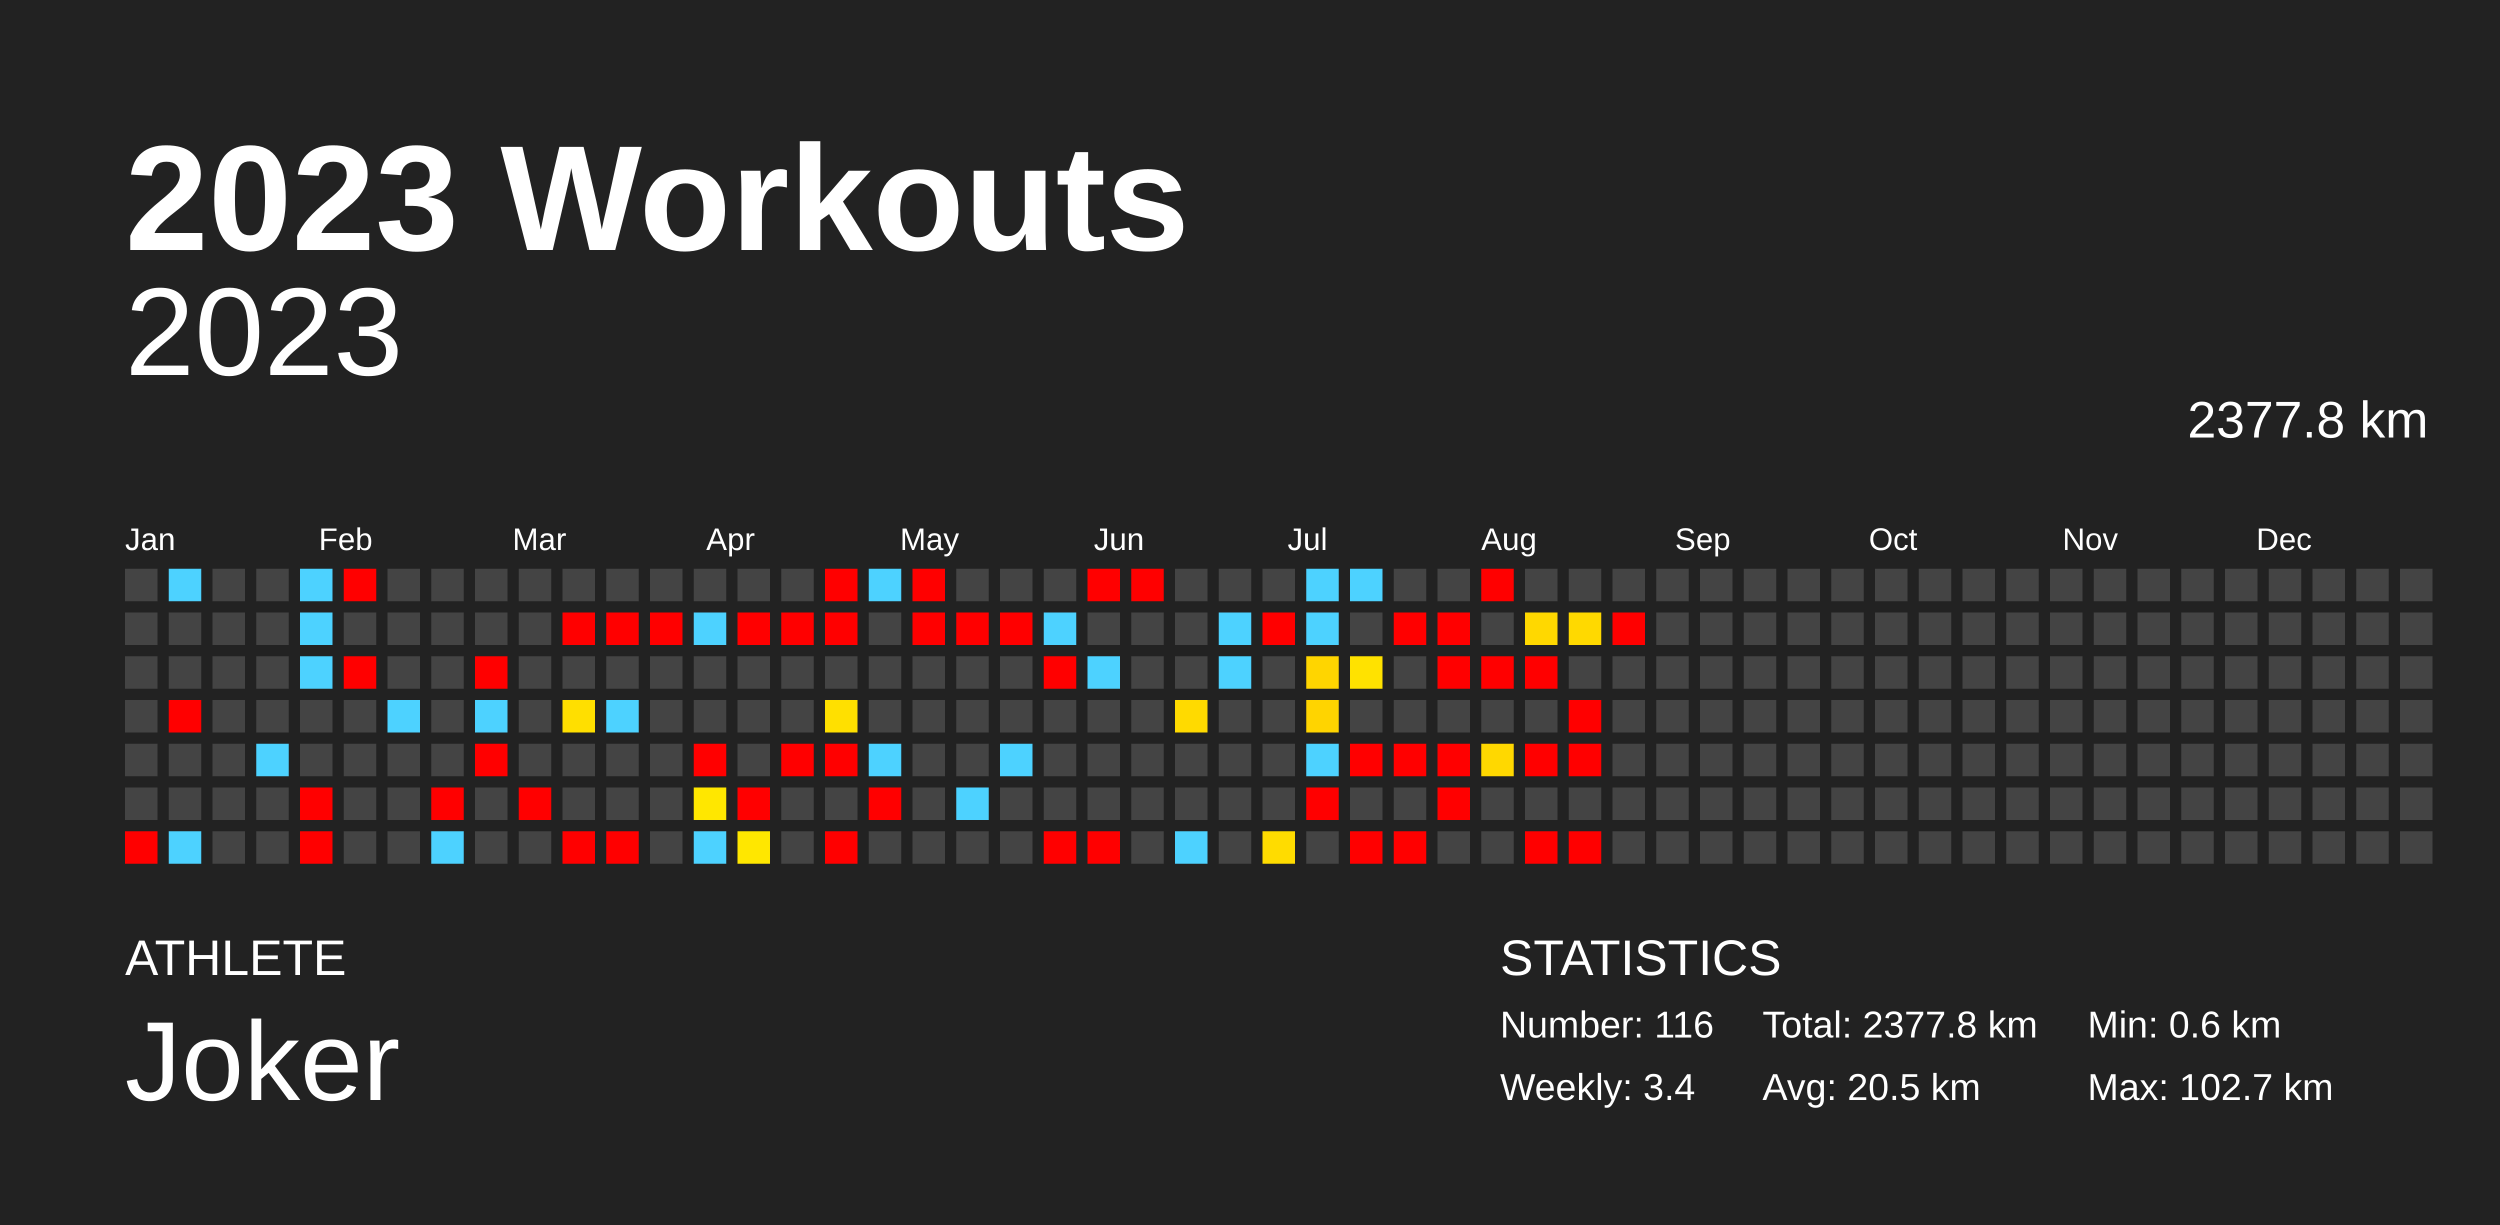
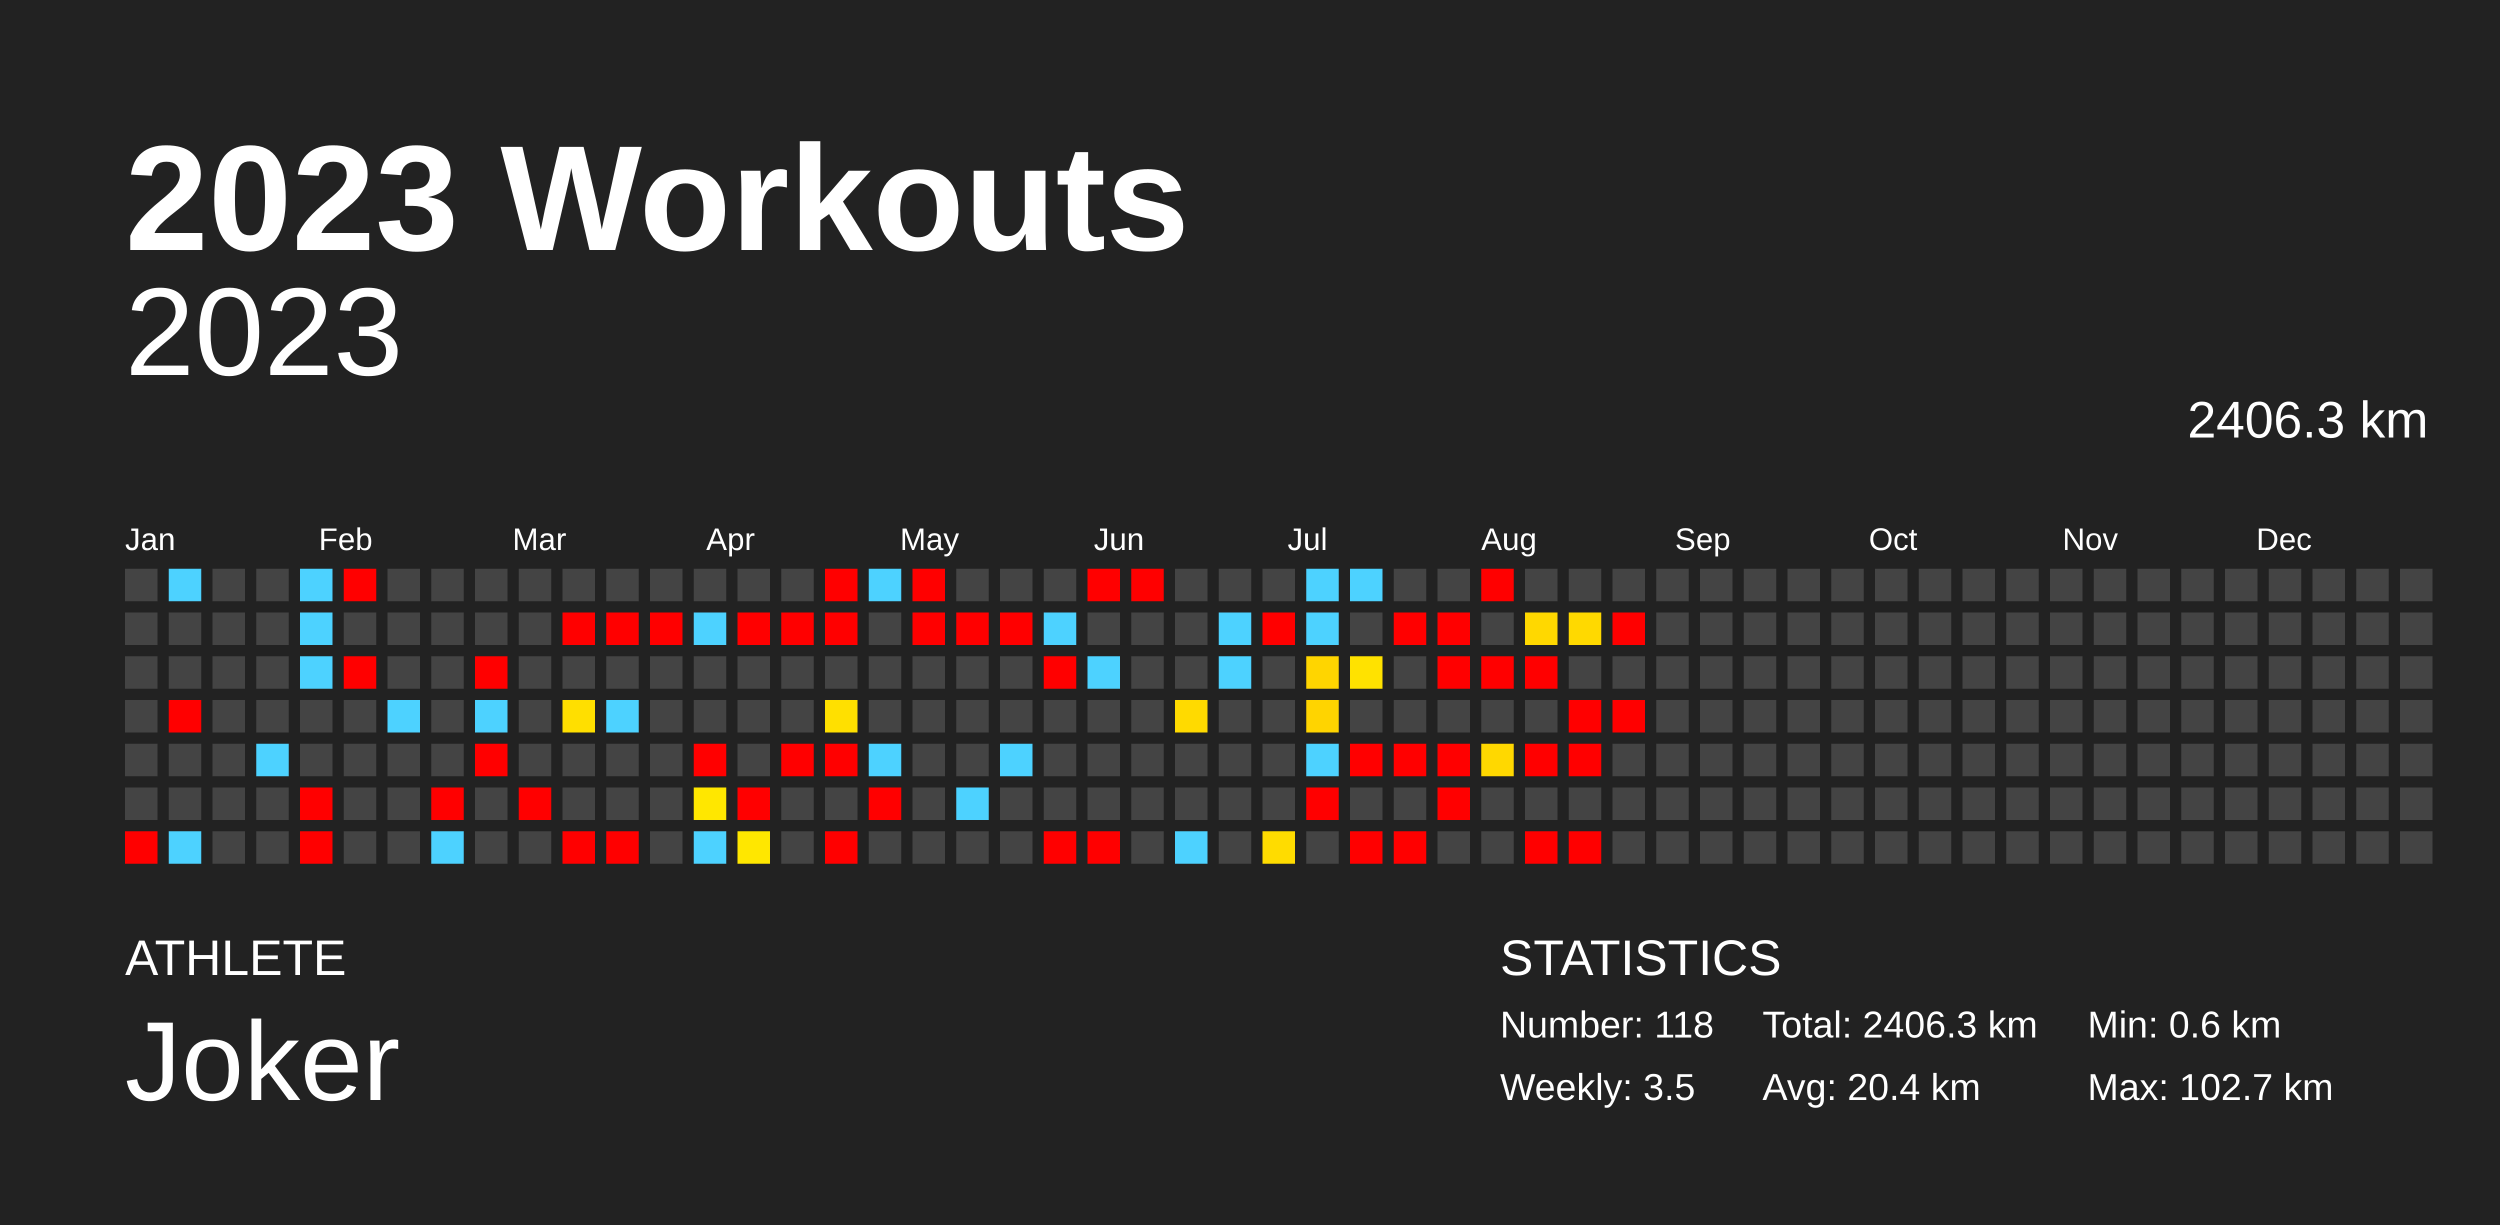
<svg xmlns="http://www.w3.org/2000/svg" baseProfile="full" height="98mm" version="1.1" viewBox="0,0,200,98" width="200mm">
  <defs />
  <rect fill="#222222" height="98" width="200" x="0" y="0" />
  <text fill="#FFFFFF" style="font-size:12px; font-family:Arial; font-weight:bold;" x="10" y="20">2023 Workouts</text>
  <text fill="#FFFFFF" style="font-size:4px; font-family:Arial" x="10" y="78">ATHLETE</text>
  <text fill="#FFFFFF" style="font-size:9px; font-family:Arial" x="10" y="88">Joker</text>
  <text fill="#FFFFFF" style="font-size:4px; font-family:Arial" x="120" y="78">STATISTICS</text>
-   <text fill="#FFFFFF" style="font-size:3px; font-family:Arial" x="120" y="83">Number: 116</text>
-   <text fill="#FFFFFF" style="font-size:3px; font-family:Arial" x="120" y="88">Weekly: 3.4</text>
-   <text fill="#FFFFFF" style="font-size:3px; font-family:Arial" x="141" y="83">Total: 2377.8 km</text>
-   <text fill="#FFFFFF" style="font-size:3px; font-family:Arial" x="141" y="88">Avg: 20.5 km</text>
+   <text fill="#FFFFFF" style="font-size:3px; font-family:Arial" x="120" y="83">Number: 118</text>
+   <text fill="#FFFFFF" style="font-size:3px; font-family:Arial" x="120" y="88">Weekly: 3.5</text>
+   <text fill="#FFFFFF" style="font-size:3px; font-family:Arial" x="141" y="83">Total: 2406.3 km</text>
+   <text fill="#FFFFFF" style="font-size:3px; font-family:Arial" x="141" y="88">Avg: 20.4 km</text>
  <text fill="#FFFFFF" style="font-size:3px; font-family:Arial" x="167" y="83">Min: 0.6 km</text>
  <text fill="#FFFFFF" style="font-size:3px; font-family:Arial" x="167" y="88">Max: 102.7 km</text>
  <text alignment-baseline="hanging" fill="#FFFFFF" style="font-size:10.0px; font-family:Arial;" x="10" y="30">2023</text>
-   <text alignment-baseline="hanging" fill="#FFFFFF" style="font-size:4.125px; font-family:Arial;" x="175" y="35">2377.8 km</text>
+   <text alignment-baseline="hanging" fill="#FFFFFF" style="font-size:4.125px; font-family:Arial;" x="175" y="35">2406.3 km</text>
  <text fill="#FFFFFF" style="font-size:2.5px; font-family:Arial" x="10.0" y="44">Jan</text>
  <text fill="#FFFFFF" style="font-size:2.5px; font-family:Arial" x="25.5" y="44">Feb</text>
  <text fill="#FFFFFF" style="font-size:2.5px; font-family:Arial" x="41.0" y="44">Mar</text>
  <text fill="#FFFFFF" style="font-size:2.5px; font-family:Arial" x="56.5" y="44">Apr</text>
  <text fill="#FFFFFF" style="font-size:2.5px; font-family:Arial" x="72.0" y="44">May</text>
  <text fill="#FFFFFF" style="font-size:2.5px; font-family:Arial" x="87.5" y="44">Jun</text>
  <text fill="#FFFFFF" style="font-size:2.5px; font-family:Arial" x="103.0" y="44">Jul</text>
  <text fill="#FFFFFF" style="font-size:2.5px; font-family:Arial" x="118.5" y="44">Aug</text>
  <text fill="#FFFFFF" style="font-size:2.5px; font-family:Arial" x="134.0" y="44">Sep</text>
  <text fill="#FFFFFF" style="font-size:2.5px; font-family:Arial" x="149.5" y="44">Oct</text>
  <text fill="#FFFFFF" style="font-size:2.5px; font-family:Arial" x="165.0" y="44">Nov</text>
  <text fill="#FFFFFF" style="font-size:2.5px; font-family:Arial" x="180.5" y="44">Dec</text>
  <rect fill="#444444" height="2.6" width="2.6" x="10.0" y="45.5" />
  <rect fill="#444444" height="2.6" width="2.6" x="10.0" y="49.0" />
  <rect fill="#444444" height="2.6" width="2.6" x="10.0" y="52.5" />
  <rect fill="#444444" height="2.6" width="2.6" x="10.0" y="56.0" />
  <rect fill="#444444" height="2.6" width="2.6" x="10.0" y="59.5" />
  <rect fill="#444444" height="2.6" width="2.6" x="10.0" y="63.0" />
  <rect fill="red" height="2.6" width="2.6" x="10.0" y="66.5" />
  <rect fill="#4dd2ff" height="2.6" width="2.6" x="13.5" y="45.5" />
  <rect fill="#444444" height="2.6" width="2.6" x="13.5" y="49.0" />
  <rect fill="#444444" height="2.6" width="2.6" x="13.5" y="52.5" />
  <rect fill="red" height="2.6" width="2.6" x="13.5" y="56.0" />
  <rect fill="#444444" height="2.6" width="2.6" x="13.5" y="59.5" />
  <rect fill="#444444" height="2.6" width="2.6" x="13.5" y="63.0" />
  <rect fill="#4dd2ff" height="2.6" width="2.6" x="13.5" y="66.5" />
  <rect fill="#444444" height="2.6" width="2.6" x="17.0" y="45.5" />
  <rect fill="#444444" height="2.6" width="2.6" x="17.0" y="49.0" />
  <rect fill="#444444" height="2.6" width="2.6" x="17.0" y="52.5" />
  <rect fill="#444444" height="2.6" width="2.6" x="17.0" y="56.0" />
  <rect fill="#444444" height="2.6" width="2.6" x="17.0" y="59.5" />
  <rect fill="#444444" height="2.6" width="2.6" x="17.0" y="63.0" />
  <rect fill="#444444" height="2.6" width="2.6" x="17.0" y="66.5" />
  <rect fill="#444444" height="2.6" width="2.6" x="20.5" y="45.5" />
  <rect fill="#444444" height="2.6" width="2.6" x="20.5" y="49.0" />
  <rect fill="#444444" height="2.6" width="2.6" x="20.5" y="52.5" />
  <rect fill="#444444" height="2.6" width="2.6" x="20.5" y="56.0" />
  <rect fill="#4dd2ff" height="2.6" width="2.6" x="20.5" y="59.5" />
  <rect fill="#444444" height="2.6" width="2.6" x="20.5" y="63.0" />
  <rect fill="#444444" height="2.6" width="2.6" x="20.5" y="66.5" />
  <rect fill="#4dd2ff" height="2.6" width="2.6" x="24.0" y="45.5" />
  <rect fill="#4dd2ff" height="2.6" width="2.6" x="24.0" y="49.0" />
  <rect fill="#4dd2ff" height="2.6" width="2.6" x="24.0" y="52.5" />
  <rect fill="#444444" height="2.6" width="2.6" x="24.0" y="56.0" />
  <rect fill="#444444" height="2.6" width="2.6" x="24.0" y="59.5" />
  <rect fill="red" height="2.6" width="2.6" x="24.0" y="63.0" />
  <rect fill="red" height="2.6" width="2.6" x="24.0" y="66.5" />
  <rect fill="red" height="2.6" width="2.6" x="27.5" y="45.5" />
  <rect fill="#444444" height="2.6" width="2.6" x="27.5" y="49.0" />
  <rect fill="red" height="2.6" width="2.6" x="27.5" y="52.5" />
  <rect fill="#444444" height="2.6" width="2.6" x="27.5" y="56.0" />
  <rect fill="#444444" height="2.6" width="2.6" x="27.5" y="59.5" />
  <rect fill="#444444" height="2.6" width="2.6" x="27.5" y="63.0" />
  <rect fill="#444444" height="2.6" width="2.6" x="27.5" y="66.5" />
  <rect fill="#444444" height="2.6" width="2.6" x="31.0" y="45.5" />
  <rect fill="#444444" height="2.6" width="2.6" x="31.0" y="49.0" />
  <rect fill="#444444" height="2.6" width="2.6" x="31.0" y="52.5" />
  <rect fill="#4dd2ff" height="2.6" width="2.6" x="31.0" y="56.0" />
  <rect fill="#444444" height="2.6" width="2.6" x="31.0" y="59.5" />
  <rect fill="#444444" height="2.6" width="2.6" x="31.0" y="63.0" />
  <rect fill="#444444" height="2.6" width="2.6" x="31.0" y="66.5" />
  <rect fill="#444444" height="2.6" width="2.6" x="34.5" y="45.5" />
  <rect fill="#444444" height="2.6" width="2.6" x="34.5" y="49.0" />
  <rect fill="#444444" height="2.6" width="2.6" x="34.5" y="52.5" />
  <rect fill="#444444" height="2.6" width="2.6" x="34.5" y="56.0" />
  <rect fill="#444444" height="2.6" width="2.6" x="34.5" y="59.5" />
  <rect fill="red" height="2.6" width="2.6" x="34.5" y="63.0" />
  <rect fill="#4dd2ff" height="2.6" width="2.6" x="34.5" y="66.5" />
  <rect fill="#444444" height="2.6" width="2.6" x="38.0" y="45.5" />
  <rect fill="#444444" height="2.6" width="2.6" x="38.0" y="49.0" />
  <rect fill="red" height="2.6" width="2.6" x="38.0" y="52.5" />
  <rect fill="#4dd2ff" height="2.6" width="2.6" x="38.0" y="56.0" />
  <rect fill="red" height="2.6" width="2.6" x="38.0" y="59.5" />
  <rect fill="#444444" height="2.6" width="2.6" x="38.0" y="63.0" />
  <rect fill="#444444" height="2.6" width="2.6" x="38.0" y="66.5" />
  <rect fill="#444444" height="2.6" width="2.6" x="41.5" y="45.5" />
  <rect fill="#444444" height="2.6" width="2.6" x="41.5" y="49.0" />
  <rect fill="#444444" height="2.6" width="2.6" x="41.5" y="52.5" />
  <rect fill="#444444" height="2.6" width="2.6" x="41.5" y="56.0" />
  <rect fill="#444444" height="2.6" width="2.6" x="41.5" y="59.5" />
  <rect fill="red" height="2.6" width="2.6" x="41.5" y="63.0" />
  <rect fill="#444444" height="2.6" width="2.6" x="41.5" y="66.5" />
  <rect fill="#444444" height="2.6" width="2.6" x="45.0" y="45.5" />
  <rect fill="red" height="2.6" width="2.6" x="45.0" y="49.0" />
  <rect fill="#444444" height="2.6" width="2.6" x="45.0" y="52.5" />
  <rect fill="#ffdf00" height="2.6" width="2.6" x="45.0" y="56.0" />
  <rect fill="#444444" height="2.6" width="2.6" x="45.0" y="59.5" />
  <rect fill="#444444" height="2.6" width="2.6" x="45.0" y="63.0" />
  <rect fill="red" height="2.6" width="2.6" x="45.0" y="66.5" />
  <rect fill="#444444" height="2.6" width="2.6" x="48.5" y="45.5" />
  <rect fill="red" height="2.6" width="2.6" x="48.5" y="49.0" />
  <rect fill="#444444" height="2.6" width="2.6" x="48.5" y="52.5" />
  <rect fill="#4dd2ff" height="2.6" width="2.6" x="48.5" y="56.0" />
  <rect fill="#444444" height="2.6" width="2.6" x="48.5" y="59.5" />
  <rect fill="#444444" height="2.6" width="2.6" x="48.5" y="63.0" />
  <rect fill="red" height="2.6" width="2.6" x="48.5" y="66.5" />
  <rect fill="#444444" height="2.6" width="2.6" x="52.0" y="45.5" />
  <rect fill="red" height="2.6" width="2.6" x="52.0" y="49.0" />
  <rect fill="#444444" height="2.6" width="2.6" x="52.0" y="52.5" />
  <rect fill="#444444" height="2.6" width="2.6" x="52.0" y="56.0" />
  <rect fill="#444444" height="2.6" width="2.6" x="52.0" y="59.5" />
  <rect fill="#444444" height="2.6" width="2.6" x="52.0" y="63.0" />
  <rect fill="#444444" height="2.6" width="2.6" x="52.0" y="66.5" />
  <rect fill="#444444" height="2.6" width="2.6" x="55.5" y="45.5" />
  <rect fill="#4dd2ff" height="2.6" width="2.6" x="55.5" y="49.0" />
  <rect fill="#444444" height="2.6" width="2.6" x="55.5" y="52.5" />
  <rect fill="#444444" height="2.6" width="2.6" x="55.5" y="56.0" />
  <rect fill="red" height="2.6" width="2.6" x="55.5" y="59.5" />
  <rect fill="#ffe700" height="2.6" width="2.6" x="55.5" y="63.0" />
  <rect fill="#4dd2ff" height="2.6" width="2.6" x="55.5" y="66.5" />
  <rect fill="#444444" height="2.6" width="2.6" x="59.0" y="45.5" />
  <rect fill="red" height="2.6" width="2.6" x="59.0" y="49.0" />
  <rect fill="#444444" height="2.6" width="2.6" x="59.0" y="52.5" />
  <rect fill="#444444" height="2.6" width="2.6" x="59.0" y="56.0" />
  <rect fill="#444444" height="2.6" width="2.6" x="59.0" y="59.5" />
  <rect fill="red" height="2.6" width="2.6" x="59.0" y="63.0" />
  <rect fill="#ffe700" height="2.6" width="2.6" x="59.0" y="66.5" />
  <rect fill="#444444" height="2.6" width="2.6" x="62.5" y="45.5" />
  <rect fill="red" height="2.6" width="2.6" x="62.5" y="49.0" />
  <rect fill="#444444" height="2.6" width="2.6" x="62.5" y="52.5" />
  <rect fill="#444444" height="2.6" width="2.6" x="62.5" y="56.0" />
  <rect fill="red" height="2.6" width="2.6" x="62.5" y="59.5" />
  <rect fill="#444444" height="2.6" width="2.6" x="62.5" y="63.0" />
  <rect fill="#444444" height="2.6" width="2.6" x="62.5" y="66.5" />
  <rect fill="red" height="2.6" width="2.6" x="66.0" y="45.5" />
  <rect fill="red" height="2.6" width="2.6" x="66.0" y="49.0" />
  <rect fill="#444444" height="2.6" width="2.6" x="66.0" y="52.5" />
  <rect fill="#ffe000" height="2.6" width="2.6" x="66.0" y="56.0" />
  <rect fill="red" height="2.6" width="2.6" x="66.0" y="59.5" />
  <rect fill="#444444" height="2.6" width="2.6" x="66.0" y="63.0" />
  <rect fill="red" height="2.6" width="2.6" x="66.0" y="66.5" />
  <rect fill="#4dd2ff" height="2.6" width="2.6" x="69.5" y="45.5" />
  <rect fill="#444444" height="2.6" width="2.6" x="69.5" y="49.0" />
  <rect fill="#444444" height="2.6" width="2.6" x="69.5" y="52.5" />
  <rect fill="#444444" height="2.6" width="2.6" x="69.5" y="56.0" />
  <rect fill="#4dd2ff" height="2.6" width="2.6" x="69.5" y="59.5" />
  <rect fill="red" height="2.6" width="2.6" x="69.5" y="63.0" />
  <rect fill="#444444" height="2.6" width="2.6" x="69.5" y="66.5" />
  <rect fill="red" height="2.6" width="2.6" x="73.0" y="45.5" />
  <rect fill="red" height="2.6" width="2.6" x="73.0" y="49.0" />
  <rect fill="#444444" height="2.6" width="2.6" x="73.0" y="52.5" />
  <rect fill="#444444" height="2.6" width="2.6" x="73.0" y="56.0" />
  <rect fill="#444444" height="2.6" width="2.6" x="73.0" y="59.5" />
  <rect fill="#444444" height="2.6" width="2.6" x="73.0" y="63.0" />
  <rect fill="#444444" height="2.6" width="2.6" x="73.0" y="66.5" />
  <rect fill="#444444" height="2.6" width="2.6" x="76.5" y="45.5" />
  <rect fill="red" height="2.6" width="2.6" x="76.5" y="49.0" />
  <rect fill="#444444" height="2.6" width="2.6" x="76.5" y="52.5" />
  <rect fill="#444444" height="2.6" width="2.6" x="76.5" y="56.0" />
  <rect fill="#444444" height="2.6" width="2.6" x="76.5" y="59.5" />
  <rect fill="#4dd2ff" height="2.6" width="2.6" x="76.5" y="63.0" />
  <rect fill="#444444" height="2.6" width="2.6" x="76.5" y="66.5" />
  <rect fill="#444444" height="2.6" width="2.6" x="80.0" y="45.5" />
  <rect fill="red" height="2.6" width="2.6" x="80.0" y="49.0" />
  <rect fill="#444444" height="2.6" width="2.6" x="80.0" y="52.5" />
  <rect fill="#444444" height="2.6" width="2.6" x="80.0" y="56.0" />
  <rect fill="#4dd2ff" height="2.6" width="2.6" x="80.0" y="59.5" />
  <rect fill="#444444" height="2.6" width="2.6" x="80.0" y="63.0" />
  <rect fill="#444444" height="2.6" width="2.6" x="80.0" y="66.5" />
  <rect fill="#444444" height="2.6" width="2.6" x="83.5" y="45.5" />
  <rect fill="#4dd2ff" height="2.6" width="2.6" x="83.5" y="49.0" />
  <rect fill="red" height="2.6" width="2.6" x="83.5" y="52.5" />
  <rect fill="#444444" height="2.6" width="2.6" x="83.5" y="56.0" />
  <rect fill="#444444" height="2.6" width="2.6" x="83.5" y="59.5" />
  <rect fill="#444444" height="2.6" width="2.6" x="83.5" y="63.0" />
  <rect fill="red" height="2.6" width="2.6" x="83.5" y="66.5" />
  <rect fill="red" height="2.6" width="2.6" x="87.0" y="45.5" />
  <rect fill="#444444" height="2.6" width="2.6" x="87.0" y="49.0" />
  <rect fill="#4dd2ff" height="2.6" width="2.6" x="87.0" y="52.5" />
  <rect fill="#444444" height="2.6" width="2.6" x="87.0" y="56.0" />
  <rect fill="#444444" height="2.6" width="2.6" x="87.0" y="59.5" />
  <rect fill="#444444" height="2.6" width="2.6" x="87.0" y="63.0" />
  <rect fill="red" height="2.6" width="2.6" x="87.0" y="66.5" />
  <rect fill="red" height="2.6" width="2.6" x="90.5" y="45.5" />
  <rect fill="#444444" height="2.6" width="2.6" x="90.5" y="49.0" />
  <rect fill="#444444" height="2.6" width="2.6" x="90.5" y="52.5" />
  <rect fill="#444444" height="2.6" width="2.6" x="90.5" y="56.0" />
  <rect fill="#444444" height="2.6" width="2.6" x="90.5" y="59.5" />
  <rect fill="#444444" height="2.6" width="2.6" x="90.5" y="63.0" />
  <rect fill="#444444" height="2.6" width="2.6" x="90.5" y="66.5" />
  <rect fill="#444444" height="2.6" width="2.6" x="94.0" y="45.5" />
  <rect fill="#444444" height="2.6" width="2.6" x="94.0" y="49.0" />
  <rect fill="#444444" height="2.6" width="2.6" x="94.0" y="52.5" />
  <rect fill="#ffda00" height="2.6" width="2.6" x="94.0" y="56.0" />
  <rect fill="#444444" height="2.6" width="2.6" x="94.0" y="59.5" />
  <rect fill="#444444" height="2.6" width="2.6" x="94.0" y="63.0" />
  <rect fill="#4dd2ff" height="2.6" width="2.6" x="94.0" y="66.5" />
  <rect fill="#444444" height="2.6" width="2.6" x="97.5" y="45.5" />
  <rect fill="#4dd2ff" height="2.6" width="2.6" x="97.5" y="49.0" />
  <rect fill="#4dd2ff" height="2.6" width="2.6" x="97.5" y="52.5" />
  <rect fill="#444444" height="2.6" width="2.6" x="97.5" y="56.0" />
  <rect fill="#444444" height="2.6" width="2.6" x="97.5" y="59.5" />
  <rect fill="#444444" height="2.6" width="2.6" x="97.5" y="63.0" />
  <rect fill="#444444" height="2.6" width="2.6" x="97.5" y="66.5" />
  <rect fill="#444444" height="2.6" width="2.6" x="101.0" y="45.5" />
  <rect fill="red" height="2.6" width="2.6" x="101.0" y="49.0" />
  <rect fill="#444444" height="2.6" width="2.6" x="101.0" y="52.5" />
  <rect fill="#444444" height="2.6" width="2.6" x="101.0" y="56.0" />
  <rect fill="#444444" height="2.6" width="2.6" x="101.0" y="59.5" />
  <rect fill="#444444" height="2.6" width="2.6" x="101.0" y="63.0" />
  <rect fill="#ffdc00" height="2.6" width="2.6" x="101.0" y="66.5" />
  <rect fill="#4dd2ff" height="2.6" width="2.6" x="104.5" y="45.5" />
  <rect fill="#4dd2ff" height="2.6" width="2.6" x="104.5" y="49.0" />
  <rect fill="#ffd500" height="2.6" width="2.6" x="104.5" y="52.5" />
  <rect fill="#ffd400" height="2.6" width="2.6" x="104.5" y="56.0" />
  <rect fill="#4dd2ff" height="2.6" width="2.6" x="104.5" y="59.5" />
  <rect fill="red" height="2.6" width="2.6" x="104.5" y="63.0" />
  <rect fill="#444444" height="2.6" width="2.6" x="104.5" y="66.5" />
  <rect fill="#4dd2ff" height="2.6" width="2.6" x="108.0" y="45.5" />
  <rect fill="#444444" height="2.6" width="2.6" x="108.0" y="49.0" />
  <rect fill="#ffe200" height="2.6" width="2.6" x="108.0" y="52.5" />
  <rect fill="#444444" height="2.6" width="2.6" x="108.0" y="56.0" />
  <rect fill="red" height="2.6" width="2.6" x="108.0" y="59.5" />
  <rect fill="#444444" height="2.6" width="2.6" x="108.0" y="63.0" />
  <rect fill="red" height="2.6" width="2.6" x="108.0" y="66.5" />
  <rect fill="#444444" height="2.6" width="2.6" x="111.5" y="45.5" />
  <rect fill="red" height="2.6" width="2.6" x="111.5" y="49.0" />
  <rect fill="#444444" height="2.6" width="2.6" x="111.5" y="52.5" />
  <rect fill="#444444" height="2.6" width="2.6" x="111.5" y="56.0" />
  <rect fill="red" height="2.6" width="2.6" x="111.5" y="59.5" />
  <rect fill="#444444" height="2.6" width="2.6" x="111.5" y="63.0" />
  <rect fill="red" height="2.6" width="2.6" x="111.5" y="66.5" />
  <rect fill="#444444" height="2.6" width="2.6" x="115.0" y="45.5" />
  <rect fill="red" height="2.6" width="2.6" x="115.0" y="49.0" />
  <rect fill="red" height="2.6" width="2.6" x="115.0" y="52.5" />
  <rect fill="#444444" height="2.6" width="2.6" x="115.0" y="56.0" />
  <rect fill="red" height="2.6" width="2.6" x="115.0" y="59.5" />
  <rect fill="red" height="2.6" width="2.6" x="115.0" y="63.0" />
  <rect fill="#444444" height="2.6" width="2.6" x="115.0" y="66.5" />
  <rect fill="red" height="2.6" width="2.6" x="118.5" y="45.5" />
  <rect fill="#444444" height="2.6" width="2.6" x="118.5" y="49.0" />
  <rect fill="red" height="2.6" width="2.6" x="118.5" y="52.5" />
  <rect fill="#444444" height="2.6" width="2.6" x="118.5" y="56.0" />
  <rect fill="#ffd800" height="2.6" width="2.6" x="118.5" y="59.5" />
  <rect fill="#444444" height="2.6" width="2.6" x="118.5" y="63.0" />
  <rect fill="#444444" height="2.6" width="2.6" x="118.5" y="66.5" />
  <rect fill="#444444" height="2.6" width="2.6" x="122.0" y="45.5" />
  <rect fill="#ffd800" height="2.6" width="2.6" x="122.0" y="49.0" />
  <rect fill="red" height="2.6" width="2.6" x="122.0" y="52.5" />
  <rect fill="#444444" height="2.6" width="2.6" x="122.0" y="56.0" />
  <rect fill="red" height="2.6" width="2.6" x="122.0" y="59.5" />
  <rect fill="#444444" height="2.6" width="2.6" x="122.0" y="63.0" />
  <rect fill="red" height="2.6" width="2.6" x="122.0" y="66.5" />
  <rect fill="#444444" height="2.6" width="2.6" x="125.5" y="45.5" />
  <rect fill="#ffd900" height="2.6" width="2.6" x="125.5" y="49.0" />
  <rect fill="#444444" height="2.6" width="2.6" x="125.5" y="52.5" />
  <rect fill="red" height="2.6" width="2.6" x="125.5" y="56.0" />
  <rect fill="red" height="2.6" width="2.6" x="125.5" y="59.5" />
  <rect fill="#444444" height="2.6" width="2.6" x="125.5" y="63.0" />
  <rect fill="red" height="2.6" width="2.6" x="125.5" y="66.5" />
  <rect fill="#444444" height="2.6" width="2.6" x="129.0" y="45.5" />
  <rect fill="red" height="2.6" width="2.6" x="129.0" y="49.0" />
  <rect fill="#444444" height="2.6" width="2.6" x="129.0" y="52.5" />
-   <rect fill="#444444" height="2.6" width="2.6" x="129.0" y="56.0" />
+   <rect fill="red" height="2.6" width="2.6" x="129.0" y="56.0" />
  <rect fill="#444444" height="2.6" width="2.6" x="129.0" y="59.5" />
  <rect fill="#444444" height="2.6" width="2.6" x="129.0" y="63.0" />
  <rect fill="#444444" height="2.6" width="2.6" x="129.0" y="66.5" />
  <rect fill="#444444" height="2.6" width="2.6" x="132.5" y="45.5" />
  <rect fill="#444444" height="2.6" width="2.6" x="132.5" y="49.0" />
  <rect fill="#444444" height="2.6" width="2.6" x="132.5" y="52.5" />
  <rect fill="#444444" height="2.6" width="2.6" x="132.5" y="56.0" />
  <rect fill="#444444" height="2.6" width="2.6" x="132.5" y="59.5" />
  <rect fill="#444444" height="2.6" width="2.6" x="132.5" y="63.0" />
  <rect fill="#444444" height="2.6" width="2.6" x="132.5" y="66.5" />
  <rect fill="#444444" height="2.6" width="2.6" x="136.0" y="45.5" />
  <rect fill="#444444" height="2.6" width="2.6" x="136.0" y="49.0" />
  <rect fill="#444444" height="2.6" width="2.6" x="136.0" y="52.5" />
  <rect fill="#444444" height="2.6" width="2.6" x="136.0" y="56.0" />
  <rect fill="#444444" height="2.6" width="2.6" x="136.0" y="59.5" />
  <rect fill="#444444" height="2.6" width="2.6" x="136.0" y="63.0" />
  <rect fill="#444444" height="2.6" width="2.6" x="136.0" y="66.5" />
  <rect fill="#444444" height="2.6" width="2.6" x="139.5" y="45.5" />
  <rect fill="#444444" height="2.6" width="2.6" x="139.5" y="49.0" />
  <rect fill="#444444" height="2.6" width="2.6" x="139.5" y="52.5" />
  <rect fill="#444444" height="2.6" width="2.6" x="139.5" y="56.0" />
  <rect fill="#444444" height="2.6" width="2.6" x="139.5" y="59.5" />
  <rect fill="#444444" height="2.6" width="2.6" x="139.5" y="63.0" />
  <rect fill="#444444" height="2.6" width="2.6" x="139.5" y="66.5" />
  <rect fill="#444444" height="2.6" width="2.6" x="143.0" y="45.5" />
  <rect fill="#444444" height="2.6" width="2.6" x="143.0" y="49.0" />
  <rect fill="#444444" height="2.6" width="2.6" x="143.0" y="52.5" />
  <rect fill="#444444" height="2.6" width="2.6" x="143.0" y="56.0" />
  <rect fill="#444444" height="2.6" width="2.6" x="143.0" y="59.5" />
  <rect fill="#444444" height="2.6" width="2.6" x="143.0" y="63.0" />
  <rect fill="#444444" height="2.6" width="2.6" x="143.0" y="66.5" />
  <rect fill="#444444" height="2.6" width="2.6" x="146.5" y="45.5" />
  <rect fill="#444444" height="2.6" width="2.6" x="146.5" y="49.0" />
  <rect fill="#444444" height="2.6" width="2.6" x="146.5" y="52.5" />
  <rect fill="#444444" height="2.6" width="2.6" x="146.5" y="56.0" />
  <rect fill="#444444" height="2.6" width="2.6" x="146.5" y="59.5" />
  <rect fill="#444444" height="2.6" width="2.6" x="146.5" y="63.0" />
  <rect fill="#444444" height="2.6" width="2.6" x="146.5" y="66.5" />
  <rect fill="#444444" height="2.6" width="2.6" x="150.0" y="45.5" />
  <rect fill="#444444" height="2.6" width="2.6" x="150.0" y="49.0" />
  <rect fill="#444444" height="2.6" width="2.6" x="150.0" y="52.5" />
  <rect fill="#444444" height="2.6" width="2.6" x="150.0" y="56.0" />
  <rect fill="#444444" height="2.6" width="2.6" x="150.0" y="59.5" />
  <rect fill="#444444" height="2.6" width="2.6" x="150.0" y="63.0" />
  <rect fill="#444444" height="2.6" width="2.6" x="150.0" y="66.5" />
  <rect fill="#444444" height="2.6" width="2.6" x="153.5" y="45.5" />
  <rect fill="#444444" height="2.6" width="2.6" x="153.5" y="49.0" />
  <rect fill="#444444" height="2.6" width="2.6" x="153.5" y="52.5" />
  <rect fill="#444444" height="2.6" width="2.6" x="153.5" y="56.0" />
  <rect fill="#444444" height="2.6" width="2.6" x="153.5" y="59.5" />
  <rect fill="#444444" height="2.6" width="2.6" x="153.5" y="63.0" />
  <rect fill="#444444" height="2.6" width="2.6" x="153.5" y="66.5" />
  <rect fill="#444444" height="2.6" width="2.6" x="157.0" y="45.5" />
  <rect fill="#444444" height="2.6" width="2.6" x="157.0" y="49.0" />
  <rect fill="#444444" height="2.6" width="2.6" x="157.0" y="52.5" />
  <rect fill="#444444" height="2.6" width="2.6" x="157.0" y="56.0" />
  <rect fill="#444444" height="2.6" width="2.6" x="157.0" y="59.5" />
  <rect fill="#444444" height="2.6" width="2.6" x="157.0" y="63.0" />
  <rect fill="#444444" height="2.6" width="2.6" x="157.0" y="66.5" />
  <rect fill="#444444" height="2.6" width="2.6" x="160.5" y="45.5" />
  <rect fill="#444444" height="2.6" width="2.6" x="160.5" y="49.0" />
  <rect fill="#444444" height="2.6" width="2.6" x="160.5" y="52.5" />
  <rect fill="#444444" height="2.6" width="2.6" x="160.5" y="56.0" />
  <rect fill="#444444" height="2.6" width="2.6" x="160.5" y="59.5" />
  <rect fill="#444444" height="2.6" width="2.6" x="160.5" y="63.0" />
  <rect fill="#444444" height="2.6" width="2.6" x="160.5" y="66.5" />
  <rect fill="#444444" height="2.6" width="2.6" x="164.0" y="45.5" />
  <rect fill="#444444" height="2.6" width="2.6" x="164.0" y="49.0" />
  <rect fill="#444444" height="2.6" width="2.6" x="164.0" y="52.5" />
  <rect fill="#444444" height="2.6" width="2.6" x="164.0" y="56.0" />
  <rect fill="#444444" height="2.6" width="2.6" x="164.0" y="59.5" />
  <rect fill="#444444" height="2.6" width="2.6" x="164.0" y="63.0" />
  <rect fill="#444444" height="2.6" width="2.6" x="164.0" y="66.5" />
  <rect fill="#444444" height="2.6" width="2.6" x="167.5" y="45.5" />
  <rect fill="#444444" height="2.6" width="2.6" x="167.5" y="49.0" />
  <rect fill="#444444" height="2.6" width="2.6" x="167.5" y="52.5" />
  <rect fill="#444444" height="2.6" width="2.6" x="167.5" y="56.0" />
  <rect fill="#444444" height="2.6" width="2.6" x="167.5" y="59.5" />
  <rect fill="#444444" height="2.6" width="2.6" x="167.5" y="63.0" />
  <rect fill="#444444" height="2.6" width="2.6" x="167.5" y="66.5" />
  <rect fill="#444444" height="2.6" width="2.6" x="171.0" y="45.5" />
  <rect fill="#444444" height="2.6" width="2.6" x="171.0" y="49.0" />
  <rect fill="#444444" height="2.6" width="2.6" x="171.0" y="52.5" />
  <rect fill="#444444" height="2.6" width="2.6" x="171.0" y="56.0" />
  <rect fill="#444444" height="2.6" width="2.6" x="171.0" y="59.5" />
  <rect fill="#444444" height="2.6" width="2.6" x="171.0" y="63.0" />
  <rect fill="#444444" height="2.6" width="2.6" x="171.0" y="66.5" />
  <rect fill="#444444" height="2.6" width="2.6" x="174.5" y="45.5" />
  <rect fill="#444444" height="2.6" width="2.6" x="174.5" y="49.0" />
  <rect fill="#444444" height="2.6" width="2.6" x="174.5" y="52.5" />
  <rect fill="#444444" height="2.6" width="2.6" x="174.5" y="56.0" />
  <rect fill="#444444" height="2.6" width="2.6" x="174.5" y="59.5" />
  <rect fill="#444444" height="2.6" width="2.6" x="174.5" y="63.0" />
  <rect fill="#444444" height="2.6" width="2.6" x="174.5" y="66.5" />
  <rect fill="#444444" height="2.6" width="2.6" x="178.0" y="45.5" />
  <rect fill="#444444" height="2.6" width="2.6" x="178.0" y="49.0" />
  <rect fill="#444444" height="2.6" width="2.6" x="178.0" y="52.5" />
  <rect fill="#444444" height="2.6" width="2.6" x="178.0" y="56.0" />
  <rect fill="#444444" height="2.6" width="2.6" x="178.0" y="59.5" />
  <rect fill="#444444" height="2.6" width="2.6" x="178.0" y="63.0" />
  <rect fill="#444444" height="2.6" width="2.6" x="178.0" y="66.5" />
  <rect fill="#444444" height="2.6" width="2.6" x="181.5" y="45.5" />
  <rect fill="#444444" height="2.6" width="2.6" x="181.5" y="49.0" />
  <rect fill="#444444" height="2.6" width="2.6" x="181.5" y="52.5" />
  <rect fill="#444444" height="2.6" width="2.6" x="181.5" y="56.0" />
  <rect fill="#444444" height="2.6" width="2.6" x="181.5" y="59.5" />
  <rect fill="#444444" height="2.6" width="2.6" x="181.5" y="63.0" />
  <rect fill="#444444" height="2.6" width="2.6" x="181.5" y="66.5" />
  <rect fill="#444444" height="2.6" width="2.6" x="185.0" y="45.5" />
  <rect fill="#444444" height="2.6" width="2.6" x="185.0" y="49.0" />
  <rect fill="#444444" height="2.6" width="2.6" x="185.0" y="52.5" />
  <rect fill="#444444" height="2.6" width="2.6" x="185.0" y="56.0" />
  <rect fill="#444444" height="2.6" width="2.6" x="185.0" y="59.5" />
  <rect fill="#444444" height="2.6" width="2.6" x="185.0" y="63.0" />
  <rect fill="#444444" height="2.6" width="2.6" x="185.0" y="66.5" />
  <rect fill="#444444" height="2.6" width="2.6" x="188.5" y="45.5" />
  <rect fill="#444444" height="2.6" width="2.6" x="188.5" y="49.0" />
  <rect fill="#444444" height="2.6" width="2.6" x="188.5" y="52.5" />
  <rect fill="#444444" height="2.6" width="2.6" x="188.5" y="56.0" />
  <rect fill="#444444" height="2.6" width="2.6" x="188.5" y="59.5" />
  <rect fill="#444444" height="2.6" width="2.6" x="188.5" y="63.0" />
  <rect fill="#444444" height="2.6" width="2.6" x="188.5" y="66.5" />
  <rect fill="#444444" height="2.6" width="2.6" x="192.0" y="45.5" />
  <rect fill="#444444" height="2.6" width="2.6" x="192.0" y="49.0" />
  <rect fill="#444444" height="2.6" width="2.6" x="192.0" y="52.5" />
  <rect fill="#444444" height="2.6" width="2.6" x="192.0" y="56.0" />
  <rect fill="#444444" height="2.6" width="2.6" x="192.0" y="59.5" />
  <rect fill="#444444" height="2.6" width="2.6" x="192.0" y="63.0" />
  <rect fill="#444444" height="2.6" width="2.6" x="192.0" y="66.5" />
</svg>
